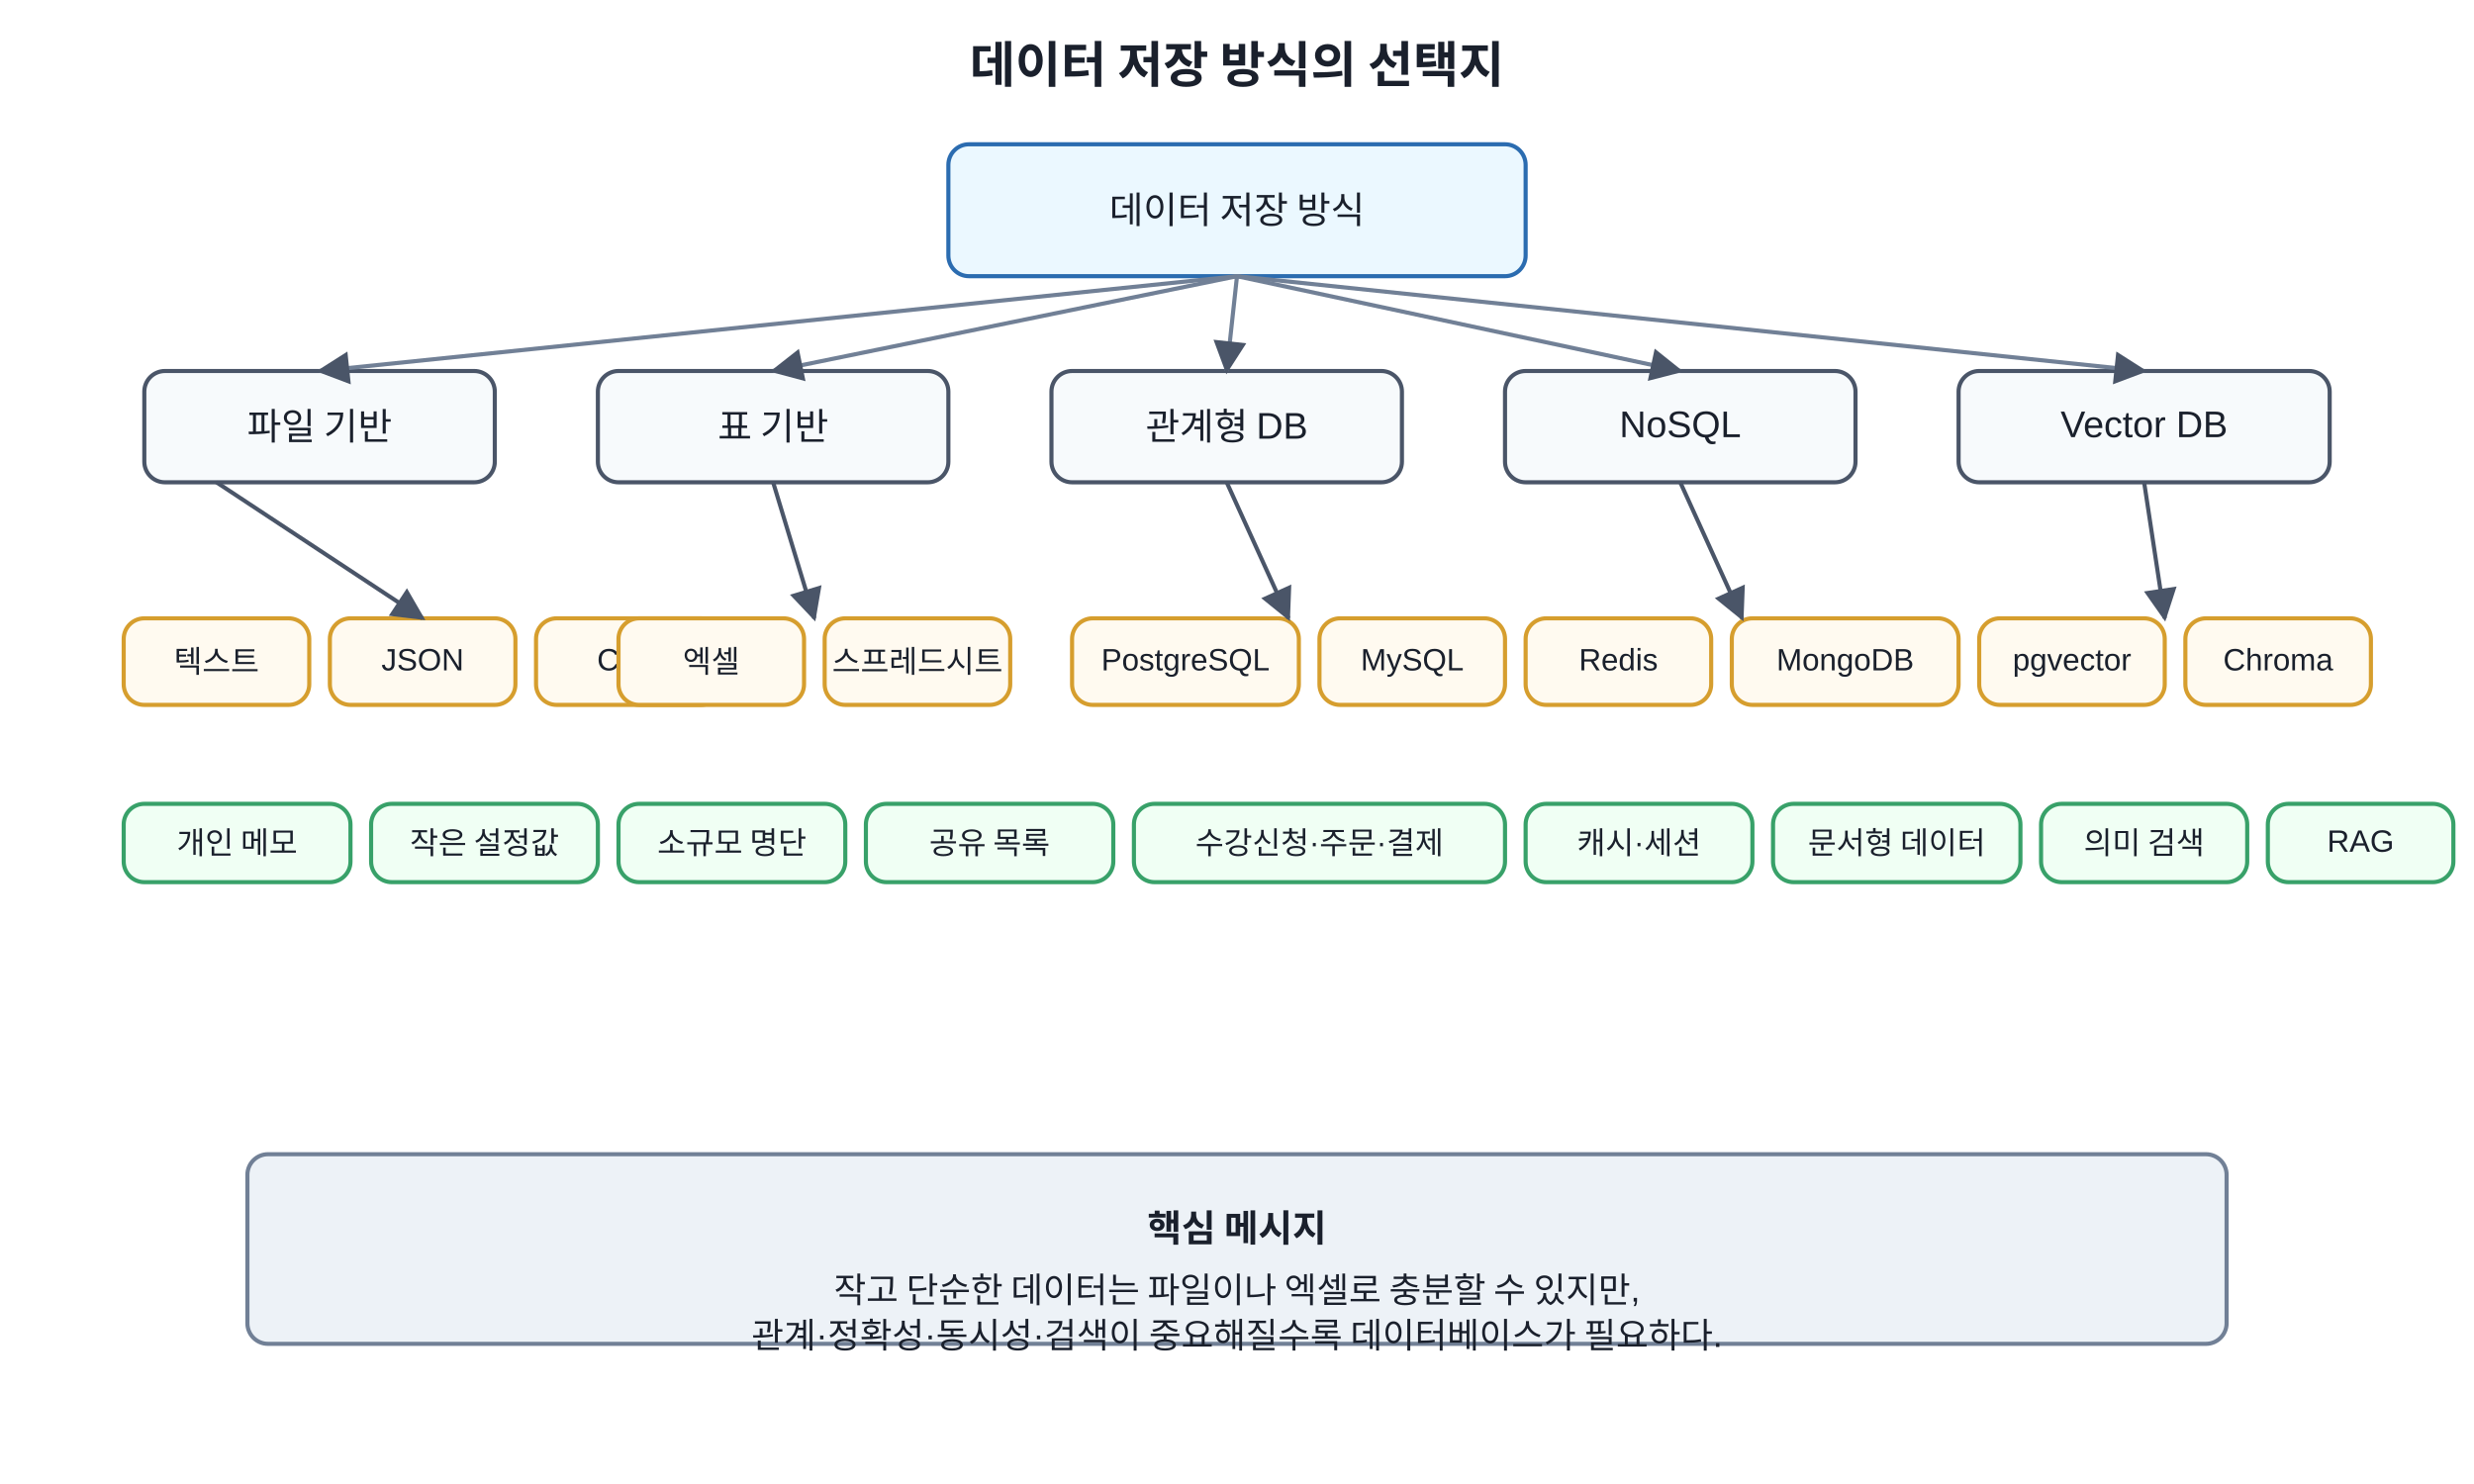
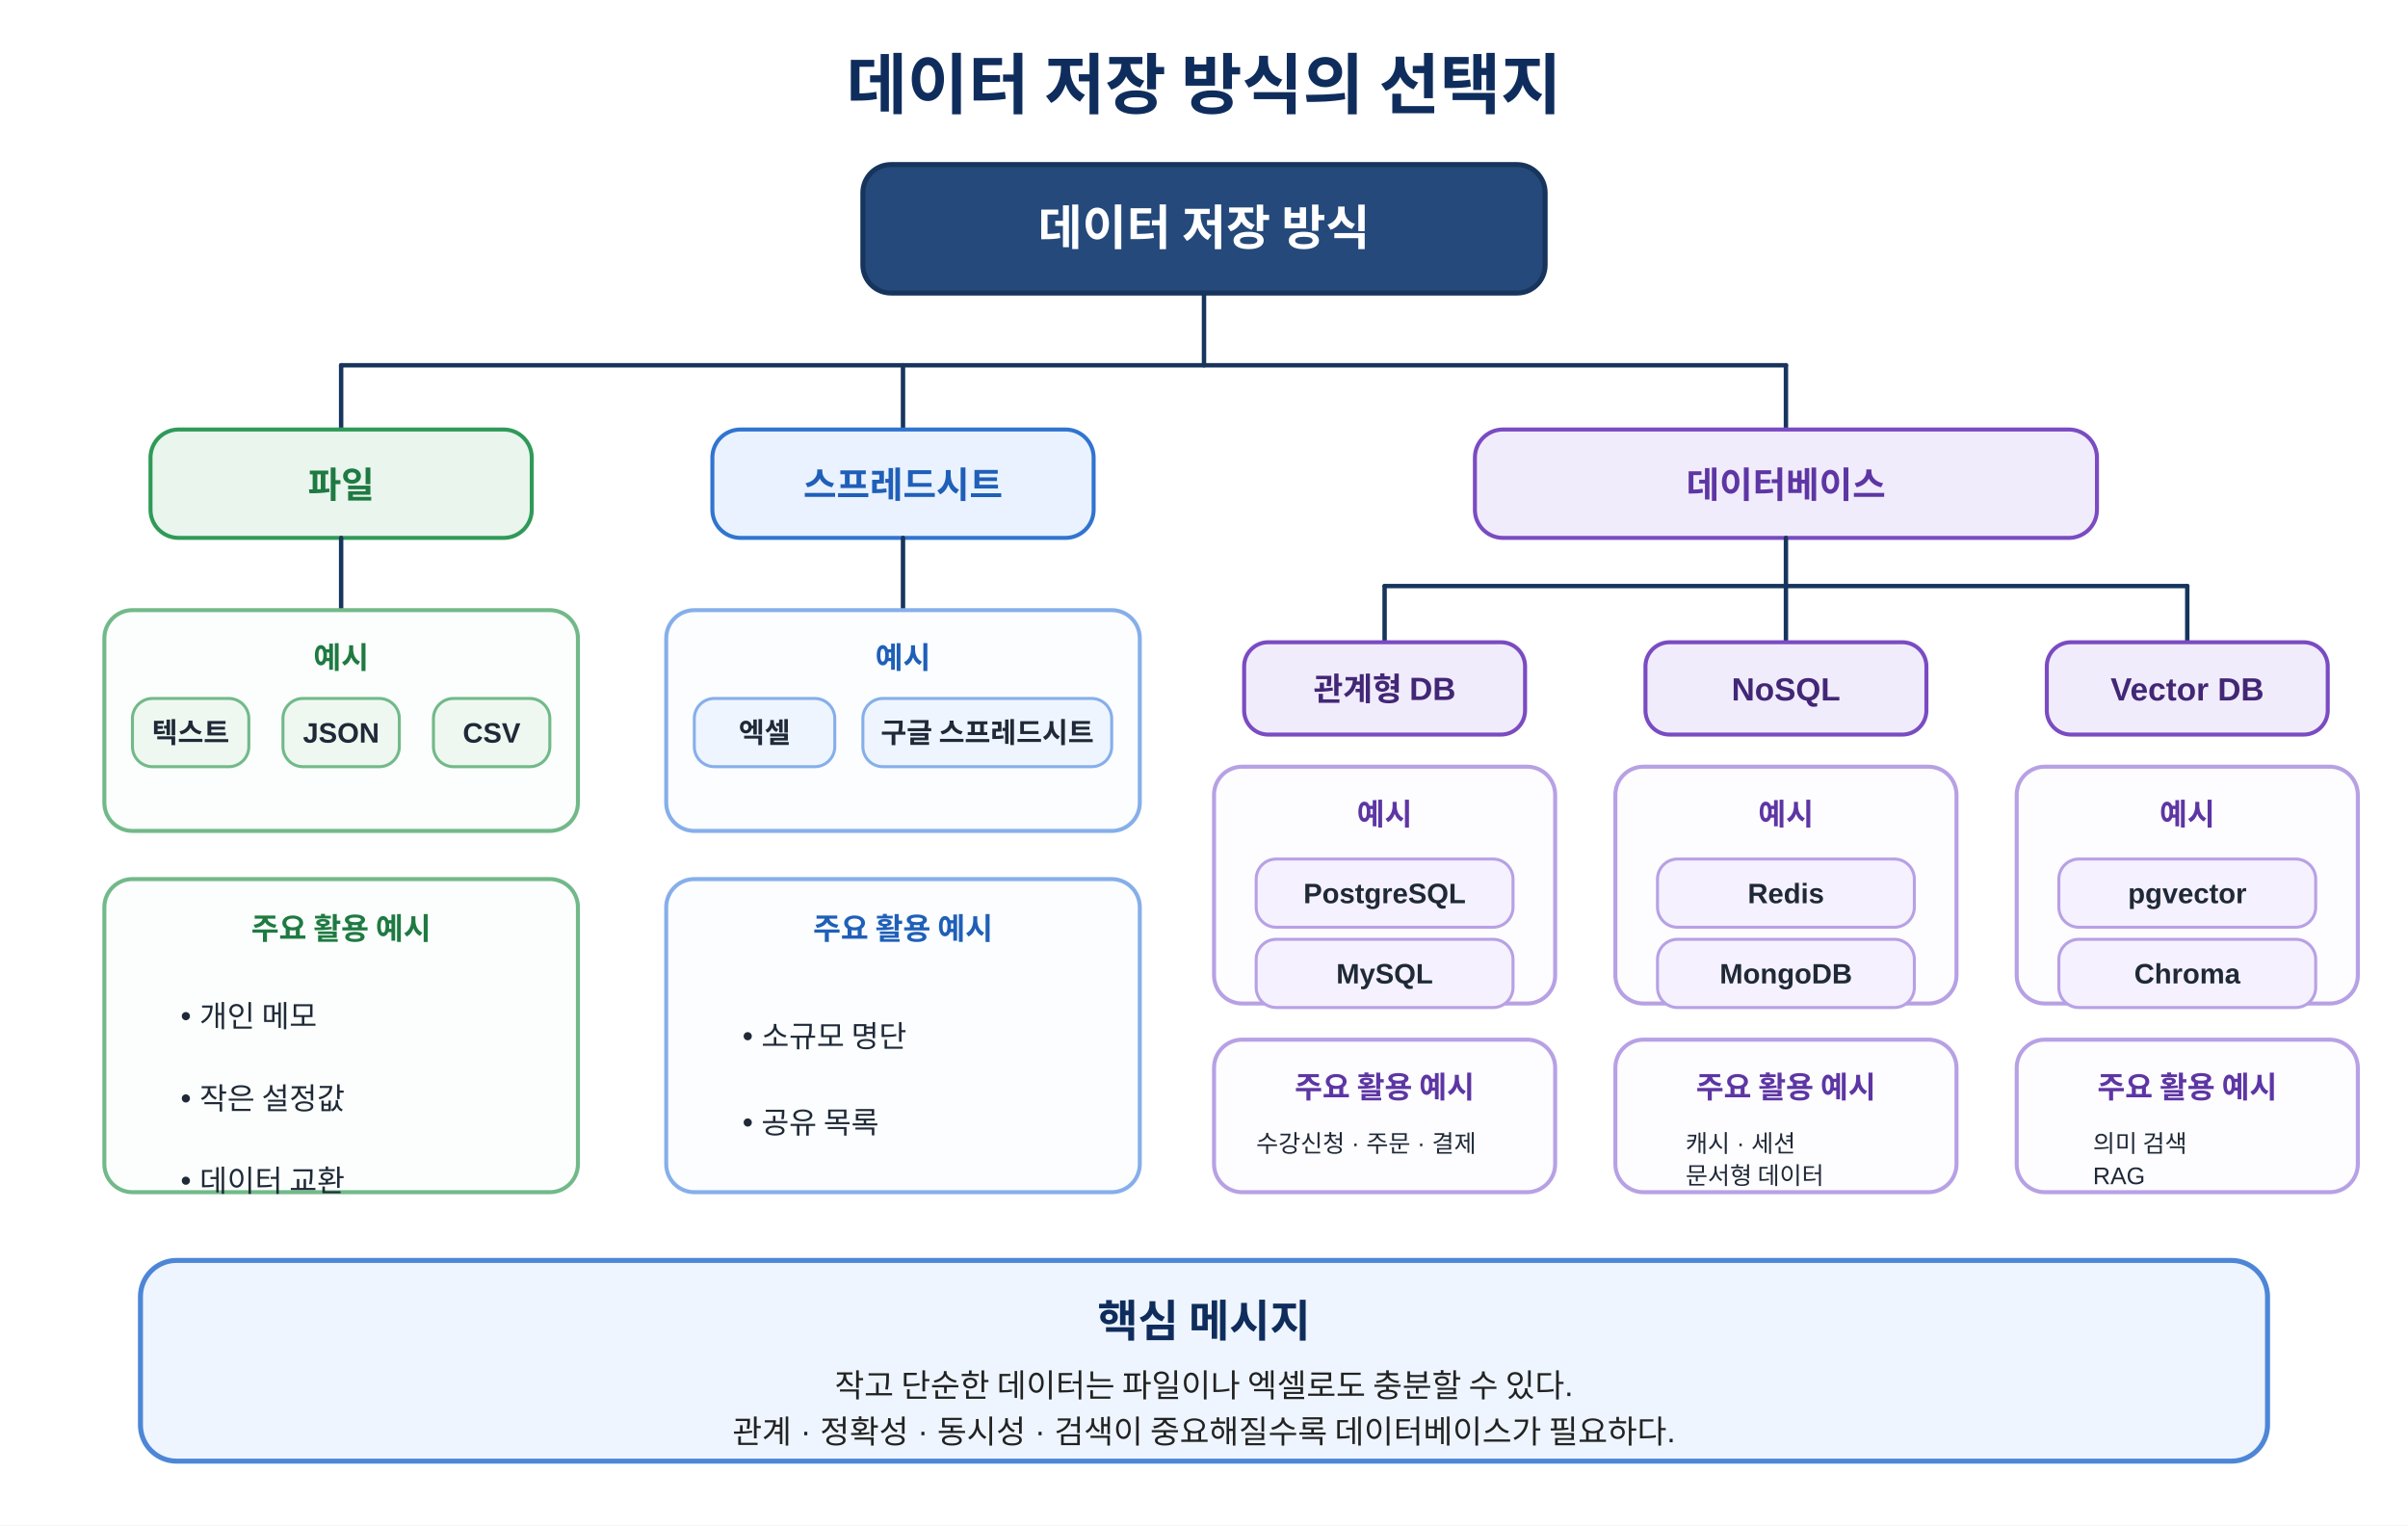
- <svg xmlns="http://www.w3.org/2000/svg" width="1200" height="720" viewBox="0 0 1200 720">
+ <svg xmlns="http://www.w3.org/2000/svg" width="1200" height="760" viewBox="0 0 1200 760" role="img" aria-labelledby="title desc">
  <defs>
-     <marker id="arrow" viewBox="0 0 10 10" refX="9" refY="5" markerWidth="8" markerHeight="8" orient="auto-start-reverse">
-       <path d="M 0 0 L 10 5 L 0 10 z" fill="#4a5568" />
-     </marker>
    <style>
-       text { font-family: Malgun Gothic, Apple SD Gothic Neo, Noto Sans KR, Arial, sans-serif; fill:#1a202c; }
-       .title { font-size: 24px; font-weight: 700; }
-       .box { fill:#f7fafc; stroke:#4a5568; stroke-width:2; rx:10; ry:10; }
-       .main { fill:#ebf8ff; stroke:#2b6cb0; }
-       .sub { fill:#fffaf0; stroke:#d69e2e; }
-       .use { fill:#f0fff4; stroke:#38a169; }
-       .cap { fill:#edf2f7; stroke:#718096; }
-       .label { font-size: 18px; text-anchor: middle; dominant-baseline: middle; }
-       .small { font-size: 15px; text-anchor: middle; dominant-baseline: middle; }
+       text { font-family: "Malgun Gothic", "Apple SD Gothic Neo", "Noto Sans KR", Arial, sans-serif; fill: #1f2937; }
+       .title { font-size: 33px; font-weight: 700; fill: #0f2d5c; }
+       .mainbox { fill: #24497a; stroke: #17355c; stroke-width: 2.5; }
+       .maintext { fill: #ffffff; font-size: 24px; font-weight: 700; }
+       .section-fill { fill: #ffffff; stroke-width: 2; }
+       .header-file { fill: #e9f5ed; stroke: #2f9a58; }
+       .header-sheet { fill: #e9f2fe; stroke: #3174d0; }
+       .header-db { fill: #f1ecfb; stroke: #7a4bc2; }
+       .panel-file { fill: #fbfefc; stroke: #72b989; }
+       .panel-sheet { fill: #fbfdff; stroke: #86afea; }
+       .panel-db { fill: #fdfcff; stroke: #b7a1e4; }
+       .header-text-file { fill: #1f7a42; font-size: 18px; font-weight: 700; }
+       .header-text-sheet { fill: #1f5fb8; font-size: 18px; font-weight: 700; }
+       .header-text-db { fill: #5d36a4; font-size: 18px; font-weight: 700; }
+       .section-title-file { fill: #1f7a42; font-size: 15px; font-weight: 700; }
+       .section-title-sheet { fill: #1f5fb8; font-size: 15px; font-weight: 700; }
+       .section-title-db { fill: #5d36a4; font-size: 15px; font-weight: 700; }
+       .pill-file { fill: #eef8f1; stroke: #72b989; stroke-width: 1.5; }
+       .pill-sheet { fill: #eef5ff; stroke: #86afea; stroke-width: 1.5; }
+       .pill-db { fill: #f5f1fe; stroke: #b7a1e4; stroke-width: 1.5; }
+       .pill-text { font-size: 14px; font-weight: 600; }
+       .small { font-size: 12px; }
+       .body-start { font-size: 15px; dominant-baseline: middle; }
+       .subhead { font-size: 16px; font-weight: 700; fill: #422776; }
+       .message-box { fill: #eef5ff; stroke: #4d86d7; stroke-width: 2.5; }
+       .message-title { font-size: 22px; font-weight: 700; fill: #0f2d5c; }
+       .message-text { font-size: 16px; fill: #222222; }
+       .line { stroke: #17355c; stroke-width: 2.2; fill: none; stroke-linecap: round; }
    </style>
  </defs>
-   <rect width="100%" height="100%" fill="white" />
-   <text x="600" y="40" class="title" text-anchor="middle">데이터 저장 방식의 선택지</text>
-   <rect x="460" y="70" width="280" height="64" class="box main" />
-   <text x="600" y="102" class="label">데이터 저장 방식</text>
-   <rect x="70" y="180" width="170" height="54" class="box" />
-   <text x="155" y="207" class="label">파일 기반</text>
-   <rect x="290" y="180" width="170" height="54" class="box" />
-   <text x="375" y="207" class="label">표 기반</text>
-   <rect x="510" y="180" width="170" height="54" class="box" />
-   <text x="595" y="207" class="label">관계형 DB</text>
-   <rect x="730" y="180" width="170" height="54" class="box" />
-   <text x="815" y="207" class="label">NoSQL</text>
-   <rect x="950" y="180" width="180" height="54" class="box" />
-   <text x="1040" y="207" class="label">Vector DB</text>
-   <line x1="600" y1="134" x2="155" y2="180" stroke="#718096" stroke-width="2" marker-end="url(#arrow)" />
-   <line x1="600" y1="134" x2="375" y2="180" stroke="#718096" stroke-width="2" marker-end="url(#arrow)" />
-   <line x1="600" y1="134" x2="595" y2="180" stroke="#718096" stroke-width="2" marker-end="url(#arrow)" />
-   <line x1="600" y1="134" x2="815" y2="180" stroke="#718096" stroke-width="2" marker-end="url(#arrow)" />
-   <line x1="600" y1="134" x2="1040" y2="180" stroke="#718096" stroke-width="2" marker-end="url(#arrow)" />
-   <rect x="60" y="300" width="90" height="42" class="box sub" />
-   <text x="105" y="321" class="small">텍스트</text>
-   <rect x="160" y="300" width="90" height="42" class="box sub" />
-   <text x="205" y="321" class="small">JSON</text>
-   <rect x="260" y="300" width="90" height="42" class="box sub" />
-   <text x="305" y="321" class="small">CSV</text>
-   <rect x="300" y="300" width="90" height="42" class="box sub" />
-   <text x="345" y="321" class="small">엑셀</text>
-   <rect x="400" y="300" width="90" height="42" class="box sub" />
-   <text x="445" y="321" class="small">스프레드시트</text>
-   <rect x="520" y="300" width="110" height="42" class="box sub" />
-   <text x="575" y="321" class="small">PostgreSQL</text>
-   <rect x="640" y="300" width="90" height="42" class="box sub" />
-   <text x="685" y="321" class="small">MySQL</text>
-   <rect x="740" y="300" width="90" height="42" class="box sub" />
-   <text x="785" y="321" class="small">Redis</text>
-   <rect x="840" y="300" width="110" height="42" class="box sub" />
-   <text x="895" y="321" class="small">MongoDB</text>
-   <rect x="960" y="300" width="90" height="42" class="box sub" />
-   <text x="1005" y="321" class="small">pgvector</text>
-   <rect x="1060" y="300" width="90" height="42" class="box sub" />
-   <text x="1105" y="321" class="small">Chroma</text>
-   <rect x="60" y="390" width="110" height="38" class="box use" />
-   <text x="115" y="409" class="small">개인 메모</text>
-   <rect x="180" y="390" width="110" height="38" class="box use" />
-   <text x="235" y="409" class="small">작은 설정값</text>
-   <rect x="300" y="390" width="110" height="38" class="box use" />
-   <text x="355" y="409" class="small">소규모 명단</text>
-   <rect x="420" y="390" width="120" height="38" class="box use" />
-   <text x="480" y="409" class="small">공유 목록</text>
-   <rect x="550" y="390" width="180" height="38" class="box use" />
-   <text x="640" y="409" class="small">수강신청·주문·결제</text>
-   <rect x="740" y="390" width="110" height="38" class="box use" />
-   <text x="795" y="409" class="small">캐시·세션</text>
-   <rect x="860" y="390" width="120" height="38" class="box use" />
-   <text x="920" y="409" class="small">문서형 데이터</text>
-   <rect x="990" y="390" width="100" height="38" class="box use" />
-   <text x="1040" y="409" class="small">의미 검색</text>
-   <rect x="1100" y="390" width="90" height="38" class="box use" />
-   <text x="1145" y="409" class="small">RAG</text>
-   <line x1="105" y1="234" x2="205" y2="300" stroke="#4a5568" stroke-width="2" marker-end="url(#arrow)" />
-   <line x1="375" y1="234" x2="395" y2="300" stroke="#4a5568" stroke-width="2" marker-end="url(#arrow)" />
-   <line x1="595" y1="234" x2="625" y2="300" stroke="#4a5568" stroke-width="2" marker-end="url(#arrow)" />
-   <line x1="815" y1="234" x2="845" y2="300" stroke="#4a5568" stroke-width="2" marker-end="url(#arrow)" />
-   <line x1="1040" y1="234" x2="1050" y2="300" stroke="#4a5568" stroke-width="2" marker-end="url(#arrow)" />
-   <rect x="120" y="560" width="960" height="92" class="box cap" />
-   <text x="600" y="596" class="small" style="font-size:18px; font-weight:700;">핵심 메시지</text>
-   <text x="600" y="626" class="small" style="font-size:17px;">작고 단순한 데이터는 파일이나 엑셀로 충분할 수 있지만,</text>
-   <text x="600" y="648" class="small" style="font-size:17px;">관계·정확성·동시성·검색이 중요해질수록 데이터베이스가 필요하다.</text>
+   <rect width="1200" height="760" fill="#ffffff" />
+   <text x="600" y="54" text-anchor="middle" class="title">데이터 저장 방식의 선택지</text>
+   <rect x="430" y="82" rx="14" ry="14" width="340" height="64" class="mainbox" />
+   <text x="600" y="122" text-anchor="middle" class="maintext">데이터 저장 방식</text>
+   <line x1="600" y1="146" x2="600" y2="182" class="line" />
+   <line x1="170" y1="182" x2="890" y2="182" class="line" />
+   <line x1="170" y1="182" x2="170" y2="214" class="line" />
+   <line x1="450" y1="182" x2="450" y2="214" class="line" />
+   <line x1="890" y1="182" x2="890" y2="214" class="line" />
+   <rect x="75" y="214" rx="14" ry="14" width="190" height="54" class="header-file section-fill" />
+   <text x="170" y="248" text-anchor="middle" class="header-text-file">파일</text>
+   <line x1="170" y1="268" x2="170" y2="304" class="line" />
+   <rect x="52" y="304" rx="14" ry="14" width="236" height="110" class="panel-file section-fill" />
+   <text x="170" y="333" text-anchor="middle" class="section-title-file">예시</text>
+   <rect x="66" y="348" rx="10" ry="10" width="58" height="34" class="pill-file" />
+   <text x="95" y="370" text-anchor="middle" class="pill-text">텍스트</text>
+   <rect x="141" y="348" rx="10" ry="10" width="58" height="34" class="pill-file" />
+   <text x="170" y="370" text-anchor="middle" class="pill-text">JSON</text>
+   <rect x="216" y="348" rx="10" ry="10" width="58" height="34" class="pill-file" />
+   <text x="245" y="370" text-anchor="middle" class="pill-text">CSV</text>
+   <rect x="52" y="438" rx="14" ry="14" width="236" height="156" class="panel-file section-fill" />
+   <text x="170" y="468" text-anchor="middle" class="section-title-file">주요 활용 예시</text>
+   <text x="90" y="507" class="body-start">• 개인 메모</text>
+   <text x="90" y="548" class="body-start">• 작은 설정값</text>
+   <text x="90" y="589" class="body-start">• 데이터 교환</text>
+   <rect x="355" y="214" rx="14" ry="14" width="190" height="54" class="header-sheet section-fill" />
+   <text x="450" y="248" text-anchor="middle" class="header-text-sheet">스프레드시트</text>
+   <line x1="450" y1="268" x2="450" y2="304" class="line" />
+   <rect x="332" y="304" rx="14" ry="14" width="236" height="110" class="panel-sheet section-fill" />
+   <text x="450" y="333" text-anchor="middle" class="section-title-sheet">예시</text>
+   <rect x="346" y="348" rx="10" ry="10" width="70" height="34" class="pill-sheet" />
+   <text x="381" y="370" text-anchor="middle" class="pill-text">엑셀</text>
+   <rect x="430" y="348" rx="10" ry="10" width="124" height="34" class="pill-sheet" />
+   <text x="492" y="370" text-anchor="middle" class="pill-text">구글 스프레드시트</text>
+   <rect x="332" y="438" rx="14" ry="14" width="236" height="156" class="panel-sheet section-fill" />
+   <text x="450" y="468" text-anchor="middle" class="section-title-sheet">주요 활용 예시</text>
+   <text x="370" y="517" class="body-start">• 소규모 명단</text>
+   <text x="370" y="560" class="body-start">• 공유 목록</text>
+   <rect x="735" y="214" rx="14" ry="14" width="310" height="54" class="header-db section-fill" />
+   <text x="890" y="248" text-anchor="middle" class="header-text-db">데이터베이스</text>
+   <line x1="890" y1="268" x2="890" y2="292" class="line" />
+   <line x1="690" y1="292" x2="1090" y2="292" class="line" />
+   <line x1="690" y1="292" x2="690" y2="320" class="line" />
+   <line x1="890" y1="292" x2="890" y2="320" class="line" />
+   <line x1="1090" y1="292" x2="1090" y2="320" class="line" />
+   <rect x="620" y="320" rx="12" ry="12" width="140" height="46" class="header-db section-fill" />
+   <text x="690" y="349" text-anchor="middle" class="subhead">관계형 DB</text>
+   <rect x="605" y="382" rx="14" ry="14" width="170" height="118" class="panel-db section-fill" />
+   <text x="690" y="411" text-anchor="middle" class="section-title-db">예시</text>
+   <rect x="626" y="428" rx="10" ry="10" width="128" height="34" class="pill-db" />
+   <text x="690" y="450" text-anchor="middle" class="pill-text">PostgreSQL</text>
+   <rect x="626" y="468" rx="10" ry="10" width="128" height="34" class="pill-db" />
+   <text x="690" y="490" text-anchor="middle" class="pill-text">MySQL</text>
+   <rect x="605" y="518" rx="14" ry="14" width="170" height="76" class="panel-db section-fill" />
+   <text x="690" y="547" text-anchor="middle" class="section-title-db">주요 활용 예시</text>
+   <text x="626" y="574" class="small">수강신청 · 주문 · 결제</text>
+   <rect x="820" y="320" rx="12" ry="12" width="140" height="46" class="header-db section-fill" />
+   <text x="890" y="349" text-anchor="middle" class="subhead">NoSQL</text>
+   <rect x="805" y="382" rx="14" ry="14" width="170" height="118" class="panel-db section-fill" />
+   <text x="890" y="411" text-anchor="middle" class="section-title-db">예시</text>
+   <rect x="826" y="428" rx="10" ry="10" width="128" height="34" class="pill-db" />
+   <text x="890" y="450" text-anchor="middle" class="pill-text">Redis</text>
+   <rect x="826" y="468" rx="10" ry="10" width="128" height="34" class="pill-db" />
+   <text x="890" y="490" text-anchor="middle" class="pill-text">MongoDB</text>
+   <rect x="805" y="518" rx="14" ry="14" width="170" height="76" class="panel-db section-fill" />
+   <text x="890" y="547" text-anchor="middle" class="section-title-db">주요 활용 예시</text>
+   <text x="840" y="574" class="small">캐시 · 세션</text>
+   <text x="840" y="590" class="small">문서형 데이터</text>
+   <rect x="1020" y="320" rx="12" ry="12" width="140" height="46" class="header-db section-fill" />
+   <text x="1090" y="349" text-anchor="middle" class="subhead">Vector DB</text>
+   <rect x="1005" y="382" rx="14" ry="14" width="170" height="118" class="panel-db section-fill" />
+   <text x="1090" y="411" text-anchor="middle" class="section-title-db">예시</text>
+   <rect x="1026" y="428" rx="10" ry="10" width="128" height="34" class="pill-db" />
+   <text x="1090" y="450" text-anchor="middle" class="pill-text">pgvector</text>
+   <rect x="1026" y="468" rx="10" ry="10" width="128" height="34" class="pill-db" />
+   <text x="1090" y="490" text-anchor="middle" class="pill-text">Chroma</text>
+   <rect x="1005" y="518" rx="14" ry="14" width="170" height="76" class="panel-db section-fill" />
+   <text x="1090" y="547" text-anchor="middle" class="section-title-db">주요 활용 예시</text>
+   <text x="1043" y="574" class="small">의미 검색</text>
+   <text x="1043" y="590" class="small">RAG</text>
+   <rect x="70" y="628" rx="18" ry="18" width="1060" height="100" class="message-box" />
+   <text x="600" y="666" text-anchor="middle" class="message-title">핵심 메시지</text>
+   <text x="600" y="696" text-anchor="middle" class="message-text">작고 단순한 데이터는 파일이나 엑셀로도 충분할 수 있다.</text>
+   <text x="600" y="719" text-anchor="middle" class="message-text">관계 · 정확성 · 동시성 · 검색이 중요해질수록 데이터베이스가 필요하다.</text>
</svg>
